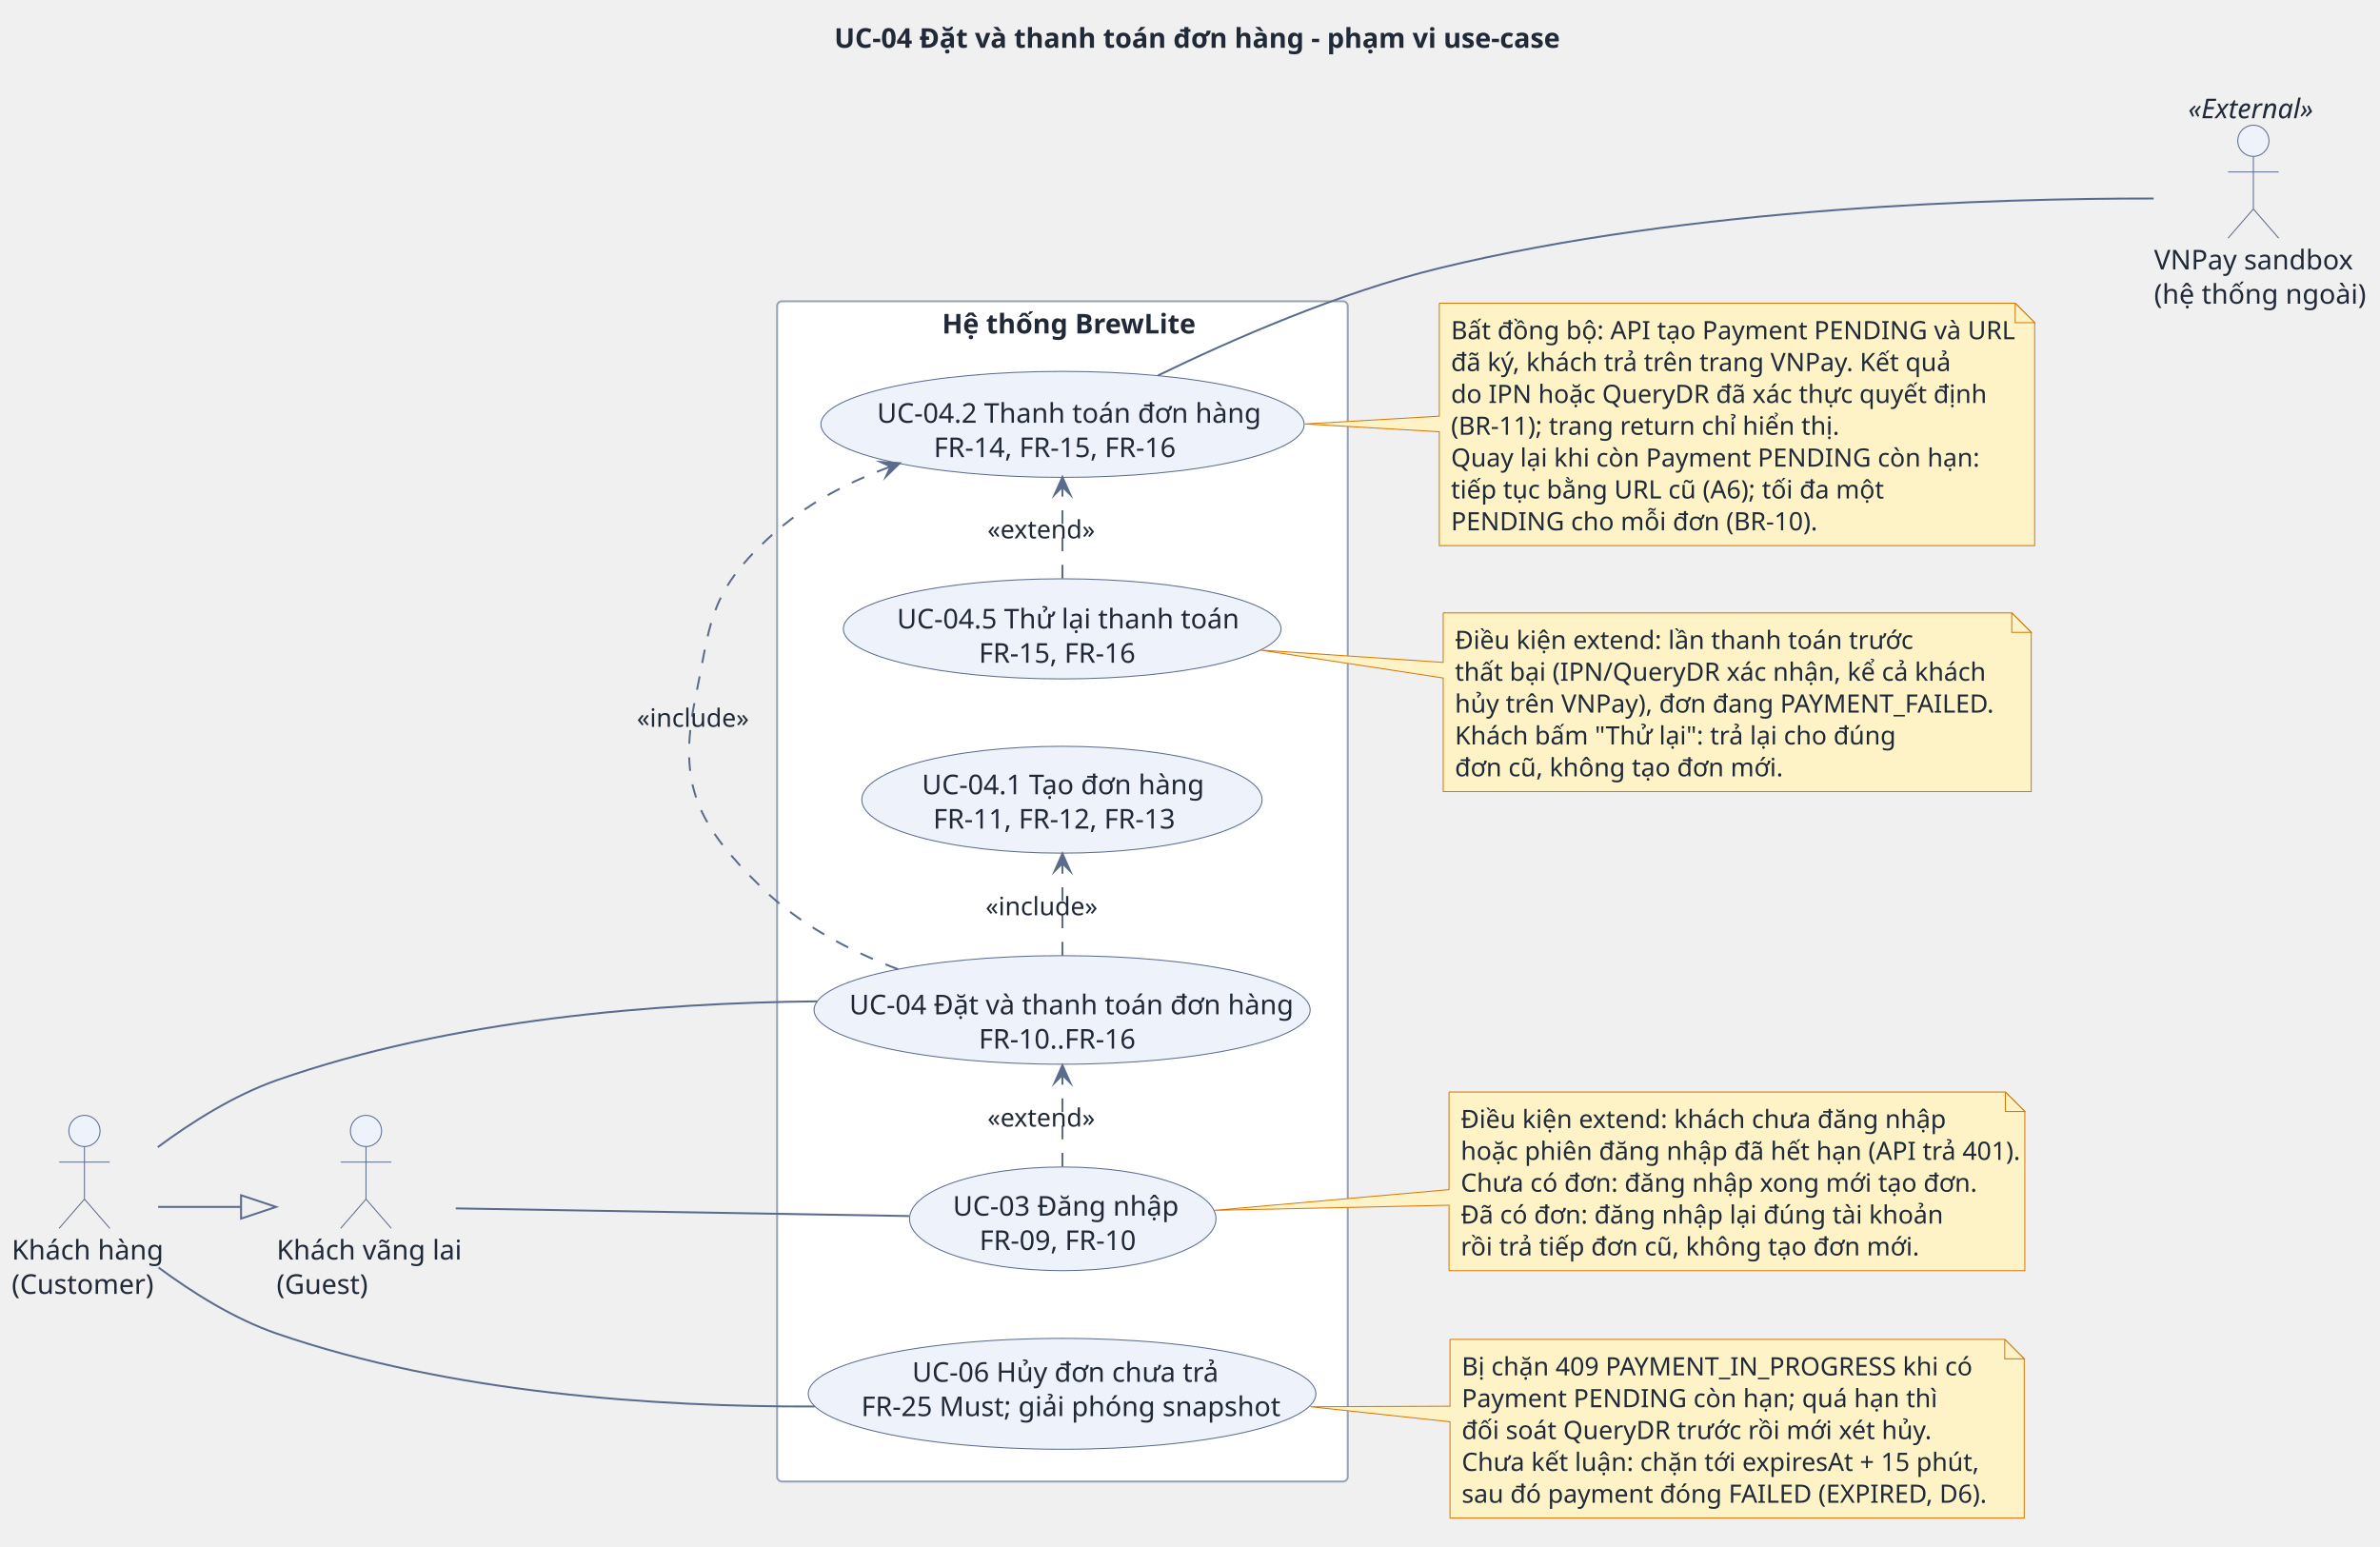
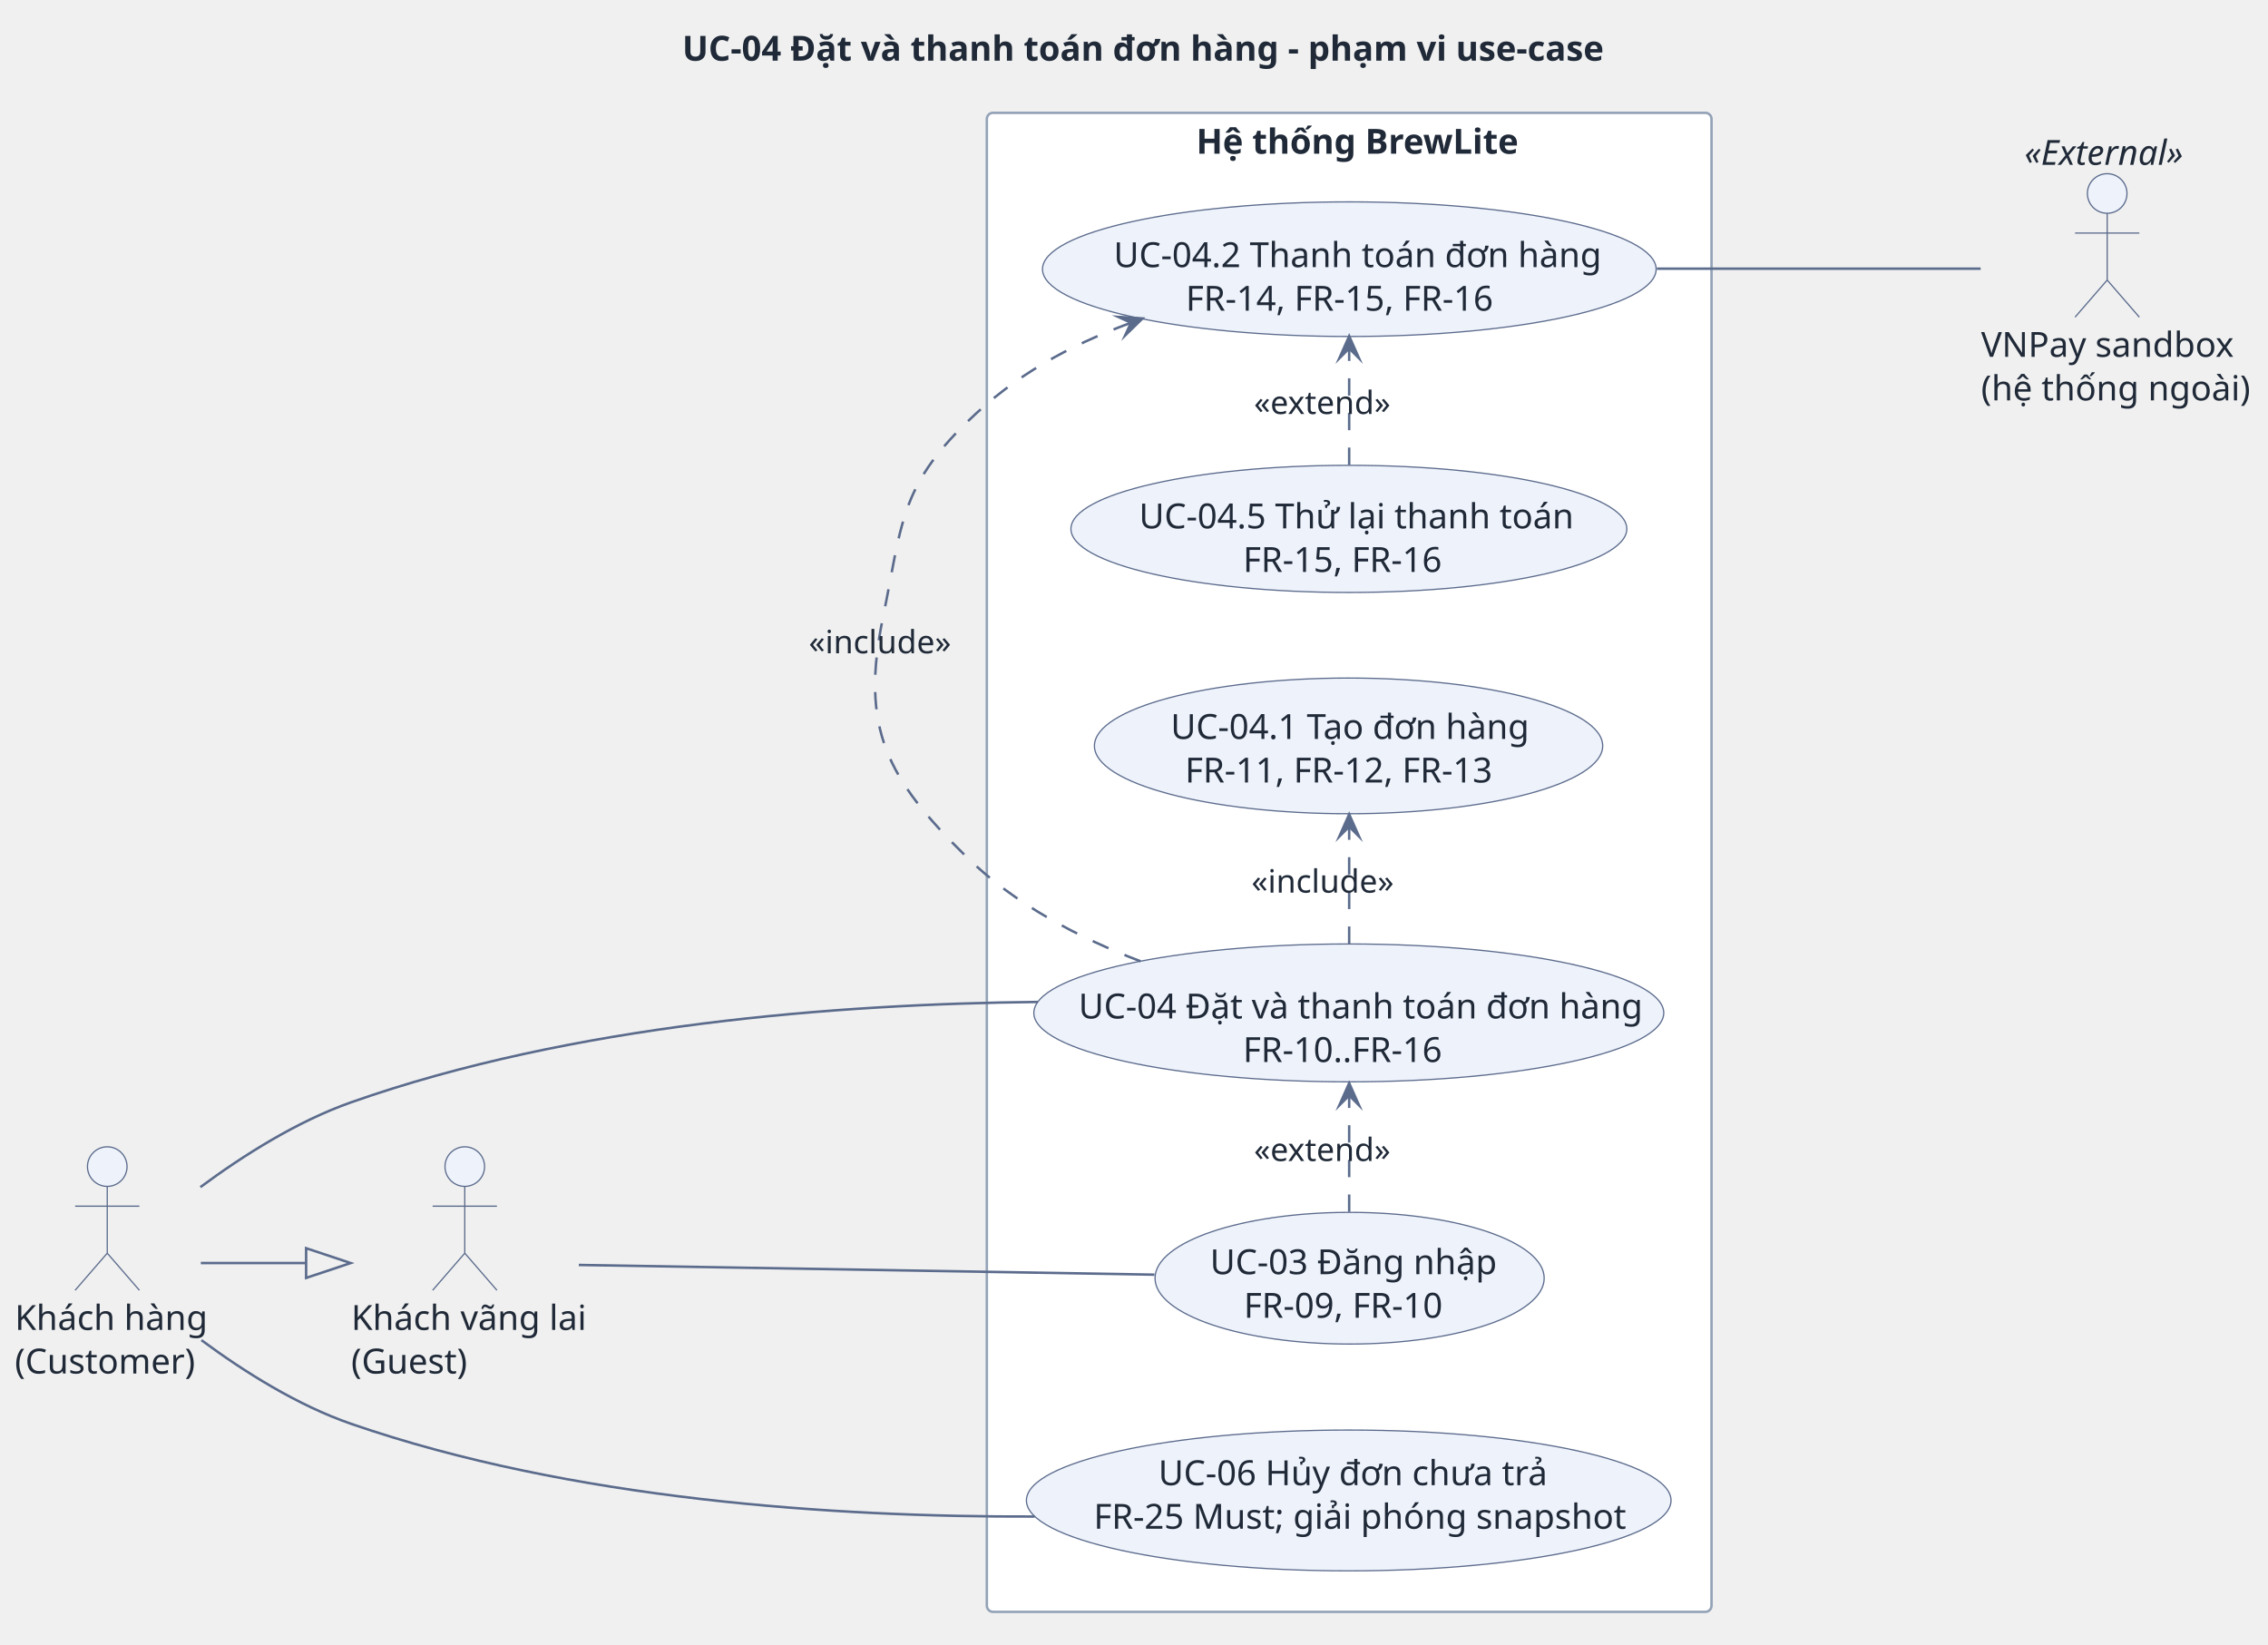
- <svg xmlns="http://www.w3.org/2000/svg" version="1.1" data-diagram-type="DESCRIPTION" style="width:1222px;height:794px;background:#FFFFFF;" width="1222px" height="794px" viewBox="0 0 1222 794" zoomAndPan="magnify" preserveAspectRatio="none" contentStyleType="text/css">
+ <svg xmlns="http://www.w3.org/2000/svg" version="1.1" data-diagram-type="DESCRIPTION" style="width:917px;height:665px;background:#FFFFFF;" width="917px" height="665px" viewBox="0 0 917 665" zoomAndPan="magnify" preserveAspectRatio="none" contentStyleType="text/css">
  <defs />
  <g font-family="sans-serif" lengthAdjust="spacing">
-     <g class="title" data-source-line="17">
-       <text x="428.361" y="24.533" fill="#1F2937" font-size="14" textLength="359.242" font-weight="700">UC-04 Đặt và thanh toán đơn hàng - phạm vi use-case</text>
+     <g class="title" data-source-line="15">
+       <text x="275.861" y="24.533" fill="#1F2937" font-size="14" textLength="359.242" font-weight="700">UC-04 Đặt và thanh toán đơn hàng - phạm vi use-case</text>
    </g>
-     <g class="cluster" data-qualified-name="H. th.ng BrewLite" id="ent0005" data-source-line="25">
-       <rect x="399" y="154.686" width="293" height="606" fill="#FFF" style="stroke:#94A3B8;stroke-width:1;" rx="2.5" ry="2.5" />
-       <text x="483.666" y="171.219" fill="#1F2937" font-size="14" textLength="123.669" font-weight="700">Hệ thống BrewLite</text>
+     <g class="cluster" data-qualified-name="H. th.ng BrewLite" id="ent0005" data-source-line="23">
+       <rect x="399" y="45.609" width="293" height="606" fill="#FFF" style="stroke:#94A3B8;stroke-width:1;" rx="2.5" ry="2.5" />
+       <text x="483.666" y="62.143" fill="#1F2937" font-size="14" textLength="123.669" font-weight="700">Hệ thống BrewLite</text>
    </g>
-     <g class="entity" data-qualified-name="H. th.ng BrewLite.UC04" id="ent0006" data-source-line="26">
-       <ellipse cx="545.346" cy="518.555" rx="127.346" ry="27.869" fill="#EEF2FB" style="stroke:#5B6B8C;stroke-width:0.5;" />
-       <text x="436.073" y="520.796" fill="#1F2937" font-size="14" textLength="218.545">UC-04 Đặt và thanh toán đơn hàng</text>
-       <text x="502.559" y="538.405" fill="#1F2937" font-size="14" textLength="85.572">FR-10..FR-16</text>
+     <g class="entity" data-qualified-name="H. th.ng BrewLite.UC04" id="ent0006" data-source-line="24">
+       <ellipse cx="545.346" cy="409.479" rx="127.346" ry="27.869" fill="#EEF2FB" style="stroke:#5B6B8C;stroke-width:0.5;" />
+       <text x="436.073" y="411.72" fill="#1F2937" font-size="14" textLength="218.545">UC-04 Đặt và thanh toán đơn hàng</text>
+       <text x="502.559" y="429.329" fill="#1F2937" font-size="14" textLength="85.572">FR-10..FR-16</text>
    </g>
-     <g class="entity" data-qualified-name="H. th.ng BrewLite.UC041" id="ent0007" data-source-line="27">
-       <ellipse cx="545.253" cy="410.613" rx="102.753" ry="27.427" fill="#EEF2FB" style="stroke:#5B6B8C;stroke-width:0.5;" />
-       <text x="473.342" y="407.793" fill="#1F2937" font-size="14" textLength="143.821">UC-04.1 Tạo đơn hàng</text>
-       <text x="479.129" y="425.402" fill="#1F2937" font-size="14" textLength="132.248">FR-11, FR-12, FR-13</text>
+     <g class="entity" data-qualified-name="H. th.ng BrewLite.UC041" id="ent0007" data-source-line="25">
+       <ellipse cx="545.253" cy="301.537" rx="102.753" ry="27.427" fill="#EEF2FB" style="stroke:#5B6B8C;stroke-width:0.5;" />
+       <text x="473.342" y="298.717" fill="#1F2937" font-size="14" textLength="143.821">UC-04.1 Tạo đơn hàng</text>
+       <text x="479.129" y="316.326" fill="#1F2937" font-size="14" textLength="132.248">FR-11, FR-12, FR-13</text>
    </g>
-     <g class="entity" data-qualified-name="H. th.ng BrewLite.UC042" id="ent0008" data-source-line="28">
-       <ellipse cx="545.556" cy="217.897" rx="124.056" ry="27.211" fill="#EEF2FB" style="stroke:#5B6B8C;stroke-width:0.5;" />
-       <text x="450.29" y="217.068" fill="#1F2937" font-size="14" textLength="190.531">UC-04.2 Thanh toán đơn hàng</text>
-       <text x="479.432" y="234.677" fill="#1F2937" font-size="14" textLength="132.248">FR-14, FR-15, FR-16</text>
+     <g class="entity" data-qualified-name="H. th.ng BrewLite.UC042" id="ent0008" data-source-line="26">
+       <ellipse cx="545.556" cy="108.821" rx="124.056" ry="27.211" fill="#EEF2FB" style="stroke:#5B6B8C;stroke-width:0.5;" />
+       <text x="450.29" y="107.991" fill="#1F2937" font-size="14" textLength="190.531">UC-04.2 Thanh toán đơn hàng</text>
+       <text x="479.432" y="125.601" fill="#1F2937" font-size="14" textLength="132.248">FR-14, FR-15, FR-16</text>
    </g>
-     <g class="entity" data-qualified-name="H. th.ng BrewLite.UC045" id="ent0009" data-source-line="29">
-       <ellipse cx="545.377" cy="322.887" rx="112.377" ry="25.701" fill="#EEF2FB" style="stroke:#5B6B8C;stroke-width:0.5;" />
-       <text x="460.533" y="322.669" fill="#1F2937" font-size="14" textLength="169.688">UC-04.5 Thử lại thanh toán</text>
-       <text x="502.591" y="340.279" fill="#1F2937" font-size="14" textLength="85.572">FR-15, FR-16</text>
+     <g class="entity" data-qualified-name="H. th.ng BrewLite.UC045" id="ent0009" data-source-line="27">
+       <ellipse cx="545.377" cy="213.811" rx="112.377" ry="25.701" fill="#EEF2FB" style="stroke:#5B6B8C;stroke-width:0.5;" />
+       <text x="460.533" y="213.593" fill="#1F2937" font-size="14" textLength="169.688">UC-04.5 Thử lại thanh toán</text>
+       <text x="502.591" y="231.203" fill="#1F2937" font-size="14" textLength="85.572">FR-15, FR-16</text>
    </g>
-     <g class="entity" data-qualified-name="H. th.ng BrewLite.UC06" id="ent0010" data-source-line="30">
-       <ellipse cx="545.316" cy="715.649" rx="130.316" ry="28.463" fill="#EEF2FB" style="stroke:#5B6B8C;stroke-width:0.5;" />
-       <text x="468.344" y="709.476" fill="#1F2937" font-size="14" textLength="153.945">UC-06 Hủy đơn chưa trả</text>
-       <text x="442.203" y="727.085" fill="#1F2937" font-size="14" textLength="206.227">FR-25 Must; giải phóng snapshot</text>
+     <g class="entity" data-qualified-name="H. th.ng BrewLite.UC06" id="ent0010" data-source-line="28">
+       <ellipse cx="545.316" cy="606.573" rx="130.316" ry="28.463" fill="#EEF2FB" style="stroke:#5B6B8C;stroke-width:0.5;" />
+       <text x="468.344" y="600.399" fill="#1F2937" font-size="14" textLength="153.945">UC-06 Hủy đơn chưa trả</text>
+       <text x="442.203" y="618.009" fill="#1F2937" font-size="14" textLength="206.227">FR-25 Must; giải phóng snapshot</text>
    </g>
-     <g class="entity" data-qualified-name="H. th.ng BrewLite.UC03" id="ent0011" data-source-line="31">
-       <ellipse cx="545.675" cy="625.803" rx="78.675" ry="26.618" fill="#EEF2FB" style="stroke:#5B6B8C;stroke-width:0.5;" />
-       <text x="489.251" y="624.174" fill="#1F2937" font-size="14" textLength="112.848">UC-03 Đăng nhập</text>
-       <text x="502.889" y="641.783" fill="#1F2937" font-size="14" textLength="85.572">FR-09, FR-10</text>
+     <g class="entity" data-qualified-name="H. th.ng BrewLite.UC03" id="ent0011" data-source-line="29">
+       <ellipse cx="545.675" cy="516.727" rx="78.675" ry="26.618" fill="#EEF2FB" style="stroke:#5B6B8C;stroke-width:0.5;" />
+       <text x="489.251" y="515.098" fill="#1F2937" font-size="14" textLength="112.848">UC-03 Đăng nhập</text>
+       <text x="502.889" y="532.707" fill="#1F2937" font-size="14" textLength="85.572">FR-09, FR-10</text>
    </g>
-     <g class="entity" data-qualified-name="Guest" id="ent0001" data-source-line="19">
-       <ellipse cx="187.92" cy="580.686" rx="8" ry="8" fill="#EEF2FB" style="stroke:#5B6B8C;stroke-width:0.5;" />
-       <path d="M187.92,588.686 L187.92,615.686 M174.92,596.686 L200.92,596.686 M187.92,615.686 L174.92,630.686 M187.92,615.686 L200.92,630.686" style="stroke:#5B6B8C;stroke-width:0.5;" fill="none" />
-       <text x="142" y="646.719" fill="#1F2937" font-size="14" textLength="91.841">Khách vãng lai</text>
-       <text x="142" y="664.328" fill="#1F2937" font-size="14" textLength="46.676">(Guest)</text>
+     <g class="entity" data-qualified-name="Guest" id="ent0001" data-source-line="17">
+       <ellipse cx="187.92" cy="471.609" rx="8" ry="8" fill="#EEF2FB" style="stroke:#5B6B8C;stroke-width:0.5;" />
+       <path d="M187.92,479.609 L187.92,506.609 M174.92,487.609 L200.92,487.609 M187.92,506.609 L174.92,521.609 M187.92,506.609 L200.92,521.609" style="stroke:#5B6B8C;stroke-width:0.5;" fill="none" />
+       <text x="142" y="537.643" fill="#1F2937" font-size="14" textLength="91.841">Khách vãng lai</text>
+       <text x="142" y="555.252" fill="#1F2937" font-size="14" textLength="46.676">(Guest)</text>
    </g>
-     <g class="entity" data-qualified-name="Customer" id="ent0002" data-source-line="20">
-       <ellipse cx="43.365" cy="580.686" rx="8" ry="8" fill="#EEF2FB" style="stroke:#5B6B8C;stroke-width:0.5;" />
-       <path d="M43.365,588.686 L43.365,615.686 M30.365,596.686 L56.365,596.686 M43.365,615.686 L30.365,630.686 M43.365,615.686 L56.365,630.686" style="stroke:#5B6B8C;stroke-width:0.5;" fill="none" />
-       <text x="6" y="646.719" fill="#1F2937" font-size="14" textLength="74.73">Khách hàng</text>
-       <text x="6" y="664.328" fill="#1F2937" font-size="14" textLength="70.007">(Customer)</text>
+     <g class="entity" data-qualified-name="Customer" id="ent0002" data-source-line="18">
+       <ellipse cx="43.365" cy="471.609" rx="8" ry="8" fill="#EEF2FB" style="stroke:#5B6B8C;stroke-width:0.5;" />
+       <path d="M43.365,479.609 L43.365,506.609 M30.365,487.609 L56.365,487.609 M43.365,506.609 L30.365,521.609 M43.365,506.609 L56.365,521.609" style="stroke:#5B6B8C;stroke-width:0.5;" fill="none" />
+       <text x="6" y="537.643" fill="#1F2937" font-size="14" textLength="74.73">Khách hàng</text>
+       <text x="6" y="555.252" fill="#1F2937" font-size="14" textLength="70.007">(Customer)</text>
    </g>
-     <g class="entity" data-qualified-name="Pay" id="ent0003" data-source-line="21">
-       <ellipse cx="1156.982" cy="72.295" rx="8" ry="8" fill="#EEF2FB" style="stroke:#5B6B8C;stroke-width:0.5;" />
-       <path d="M1156.982,80.295 L1156.982,107.295 M1143.982,88.295 L1169.982,88.295 M1156.982,107.295 L1143.982,122.295 M1156.982,107.295 L1169.982,122.295" style="stroke:#5B6B8C;stroke-width:0.5;" fill="none" />
-       <text x="1106" y="138.328" fill="#1F2937" font-size="14" textLength="100.393">VNPay sandbox</text>
-       <text x="1106" y="155.938" fill="#1F2937" font-size="14" textLength="101.965">(hệ thống ngoài)</text>
-       <text x="1123.517" y="60.719" fill="#1F2937" font-size="14" textLength="66.931" font-style="italic">«External»</text>
+     <g class="entity" data-qualified-name="Pay" id="ent0003" data-source-line="19">
+       <ellipse cx="851.982" cy="78.219" rx="8" ry="8" fill="#EEF2FB" style="stroke:#5B6B8C;stroke-width:0.5;" />
+       <path d="M851.982,86.219 L851.982,113.219 M838.982,94.219 L864.982,94.219 M851.982,113.219 L838.982,128.219 M851.982,113.219 L864.982,128.219" style="stroke:#5B6B8C;stroke-width:0.5;" fill="none" />
+       <text x="801" y="144.252" fill="#1F2937" font-size="14" textLength="100.393">VNPay sandbox</text>
+       <text x="801" y="161.861" fill="#1F2937" font-size="14" textLength="101.965">(hệ thống ngoài)</text>
+       <text x="818.517" y="66.643" fill="#1F2937" font-size="14" textLength="66.931" font-style="italic">«External»</text>
    </g>
-     <g class="entity" data-qualified-name="GMN20" id="ent0021" data-source-line="46">
-       <path d="M744,560.686 L744,610.806 L623.38,621.446 L744,618.806 L744,652.443 A0,0 0 0 0 744,652.443 L1039.65,652.443 A0,0 0 0 0 1039.65,652.443 L1039.65,570.686 L1029.65,560.686 L744,560.686 A0,0 0 0 0 744,560.686" style="stroke:#D97706;stroke-width:0.5;" fill="#FEF3C7" />
-       <path d="M1029.65,560.686 L1029.65,570.686 L1039.65,570.686 L1029.65,560.686" style="stroke:#D97706;stroke-width:0.5;" fill="#FEF3C7" />
-       <text x="750" y="579.181" fill="#1F2937" font-size="13" textLength="237.091">Điều kiện extend: khách chưa đăng nhập</text>
-       <text x="750" y="595.532" fill="#1F2937" font-size="13" textLength="274.65">hoặc phiên đăng nhập đã hết hạn (API trả 401).</text>
-       <text x="750" y="611.884" fill="#1F2937" font-size="13" textLength="254.712">Chưa có đơn: đăng nhập xong mới tạo đơn.</text>
-       <text x="750" y="628.235" fill="#1F2937" font-size="13" textLength="234.755">Đã có đơn: đăng nhập lại đúng tài khoản</text>
-       <text x="750" y="644.587" fill="#1F2937" font-size="13" textLength="222.13">rồi trả tiếp đơn cũ, không tạo đơn mới.</text>
+     <g class="link" data-entity-1="ent0002" data-entity-2="ent0001" id="lnk4" data-source-line="21" data-link-type="extension">
+       <path d="M81.2,510.609 C99.67,510.609 104.23,510.609 123.77,510.609" style="stroke:#5B6B8C;stroke-width:1;" fill="none" id="Customer-to-Guest" />
+       <polygon points="141.77,510.609,123.77,504.609,123.77,516.609,141.77,510.609" fill="none" style="stroke:#5B6B8C;stroke-width:1;stroke-linejoin:miter;stroke-miterlimit:10;" />
    </g>
-     <g class="entity" data-qualified-name="GMN23" id="ent0024" data-source-line="54">
-       <path d="M741,314.686 L741,340.106 L647.07,333.776 L741,348.106 L741,406.443 A0,0 0 0 0 741,406.443 L1042.922,406.443 A0,0 0 0 0 1042.922,406.443 L1042.922,324.686 L1032.922,314.686 L741,314.686 A0,0 0 0 0 741,314.686" style="stroke:#D97706;stroke-width:0.5;" fill="#FEF3C7" />
-       <path d="M1032.922,314.686 L1032.922,324.686 L1042.922,324.686 L1032.922,314.686" style="stroke:#D97706;stroke-width:0.5;" fill="#FEF3C7" />
-       <text x="747" y="333.181" fill="#1F2937" font-size="13" textLength="221.749">Điều kiện extend: lần thanh toán trước</text>
-       <text x="747" y="349.532" fill="#1F2937" font-size="13" textLength="263.015">thất bại (IPN/QueryDR xác nhận, kể cả khách</text>
-       <text x="747" y="365.884" fill="#1F2937" font-size="13" textLength="280.922">hủy trên VNPay), đơn đang PAYMENT_FAILED.</text>
-       <text x="747" y="382.235" fill="#1F2937" font-size="13" textLength="215.211">Khách bấm "Thử lại": trả lại cho đúng</text>
-       <text x="747" y="398.587" fill="#1F2937" font-size="13" textLength="160.716">đơn cũ, không tạo đơn mới.</text>
+     <g class="link" data-entity-1="ent0002" data-entity-2="ent0006" id="lnk12" data-source-line="32" data-link-type="association">
+       <path d="M81.02,479.909 C98.4,467.049 120.12,453.309 142,445.609 C231.33,414.149 338.38,405.859 419.62,405.049" style="stroke:#5B6B8C;stroke-width:1;" fill="none" id="Customer-UC04" />
    </g>
-     <g class="entity" data-qualified-name="GMN26" id="ent0027" data-source-line="62">
-       <path d="M739,155.686 L739,213.686 L669.9,217.686 L739,221.686 L739,280.146 A0,0 0 0 0 739,280.146 L1044.692,280.146 A0,0 0 0 0 1044.692,280.146 L1044.692,165.686 L1034.692,155.686 L739,155.686 A0,0 0 0 0 739,155.686" style="stroke:#D97706;stroke-width:0.5;" fill="#FEF3C7" />
-       <path d="M1034.692,155.686 L1034.692,165.686 L1044.692,165.686 L1034.692,155.686" style="stroke:#D97706;stroke-width:0.5;" fill="#FEF3C7" />
-       <text x="745" y="174.181" fill="#1F2937" font-size="13" textLength="284.692">Bất đồng bộ: API tạo Payment PENDING và URL</text>
-       <text x="745" y="190.532" fill="#1F2937" font-size="13" textLength="247.133">đã ký, khách trả trên trang VNPay. Kết quả</text>
-       <text x="745" y="206.884" fill="#1F2937" font-size="13" textLength="264.507">do IPN hoặc QueryDR đã xác thực quyết định</text>
-       <text x="745" y="223.235" fill="#1F2937" font-size="13" textLength="189.306">(BR-11); trang return chỉ hiển thị.</text>
-       <text x="745" y="239.587" fill="#1F2937" font-size="13" textLength="263.732">Quay lại khi còn Payment PENDING còn hạn:</text>
-       <text x="745" y="255.938" fill="#1F2937" font-size="13" textLength="213.884">tiếp tục bằng URL cũ (A6); tối đa một</text>
-       <text x="745" y="272.29" fill="#1F2937" font-size="13" textLength="187.688">PENDING cho mỗi đơn (BR-10).</text>
+     <g class="link" data-entity-1="ent0002" data-entity-2="ent0010" id="lnk13" data-source-line="33" data-link-type="association">
+       <path d="M81.44,541.769 C98.73,554.559 120.27,568.109 142,575.609 C230.94,606.319 337.29,613.339 418.33,613.079" style="stroke:#5B6B8C;stroke-width:1;" fill="none" id="Customer-UC06" />
    </g>
-     <g class="entity" data-qualified-name="GMN29" id="ent0030" data-source-line="72">
-       <path d="M744.5,687.686 L744.5,722.016 L672.82,722.286 L744.5,730.016 L744.5,779.443 A0,0 0 0 0 744.5,779.443 L1039.332,779.443 A0,0 0 0 0 1039.332,779.443 L1039.332,697.686 L1029.332,687.686 L744.5,687.686 A0,0 0 0 0 744.5,687.686" style="stroke:#D97706;stroke-width:0.5;" fill="#FEF3C7" />
-       <path d="M1029.332,687.686 L1029.332,697.686 L1039.332,697.686 L1029.332,687.686" style="stroke:#D97706;stroke-width:0.5;" fill="#FEF3C7" />
-       <text x="750.5" y="706.181" fill="#1F2937" font-size="13" textLength="273.832">Bị chặn 409 PAYMENT_IN_PROGRESS khi có</text>
-       <text x="750.5" y="722.532" fill="#1F2937" font-size="13" textLength="236.298">Payment PENDING còn hạn; quá hạn thì</text>
-       <text x="750.5" y="738.884" fill="#1F2937" font-size="13" textLength="231.651">đối soát QueryDR trước rồi mới xét hủy.</text>
-       <text x="750.5" y="755.235" fill="#1F2937" font-size="13" textLength="255.347">Chưa kết luận: chặn tới expiresAt + 15 phút,</text>
-       <text x="750.5" y="771.587" fill="#1F2937" font-size="13" textLength="270.956">sau đó payment đóng FAILED (EXPIRED, D6).</text>
+     <g class="link" data-entity-1="ent0001" data-entity-2="ent0011" id="lnk14" data-source-line="34" data-link-type="association">
+       <path d="M234.02,511.369 C292.5,512.359 395.51,514.099 466.76,515.299" style="stroke:#5B6B8C;stroke-width:1;" fill="none" id="Guest-UC03" />
    </g>
-     <g class="link" data-entity-1="ent0002" data-entity-2="ent0001" id="lnk4" data-source-line="23" data-link-type="extension">
-       <path d="M81.2,619.686 C99.67,619.686 104.23,619.686 123.77,619.686" style="stroke:#5B6B8C;stroke-width:1;" fill="none" id="Customer-to-Guest" />
-       <polygon points="141.77,619.686,123.77,613.686,123.77,625.686,141.77,619.686" fill="none" style="stroke:#5B6B8C;stroke-width:1;stroke-linejoin:miter;stroke-miterlimit:10;" />
+     <g class="link" data-entity-1="ent0006" data-entity-2="ent0007" id="lnk15" data-source-line="36" data-link-type="dependency">
+       <path d="M545.5,381.519 C545.5,365.389 545.5,350.229 545.5,334.189" style="stroke:#5B6B8C;stroke-width:1;stroke-dasharray:7,7;" fill="none" id="UC04-to-UC041" />
+       <polygon points="545.5,329.189,541.5,338.189,545.5,334.189,549.5,338.189,545.5,329.189" fill="#5B6B8C" style="stroke:#5B6B8C;stroke-width:1;stroke-linejoin:miter;stroke-miterlimit:10;" />
+       <text x="506" y="360.854" fill="#1F2937" font-size="13" textLength="55.656">«include»</text>
    </g>
-     <g class="link" data-entity-1="ent0002" data-entity-2="ent0006" id="lnk12" data-source-line="34" data-link-type="association">
-       <path d="M81.02,588.986 C98.4,576.126 120.12,562.386 142,554.686 C231.33,523.226 338.38,514.936 419.62,514.126" style="stroke:#5B6B8C;stroke-width:1;" fill="none" id="Customer-UC04" />
+     <g class="link" data-entity-1="ent0006" data-entity-2="ent0008" id="lnk16" data-source-line="37" data-link-type="dependency">
+       <path d="M461.15,388.609 C436.16,379.089 410.33,365.579 391,346.609 C358.39,314.619 347.78,294.349 357,249.609 C364.71,212.169 363.64,197.299 391,170.609 C410.55,151.539 432.033,139.84 457.273,130.47" style="stroke:#5B6B8C;stroke-width:1;stroke-dasharray:7,7;" fill="none" id="UC04-to-UC042" />
+       <polygon points="461.96,128.729,452.131,128.112,457.273,130.47,454.915,135.612,461.96,128.729" fill="#5B6B8C" style="stroke:#5B6B8C;stroke-width:1;stroke-linejoin:miter;stroke-miterlimit:10;" />
+       <text x="327" y="264.104" fill="#1F2937" font-size="13" textLength="55.656">«include»</text>
    </g>
-     <g class="link" data-entity-1="ent0002" data-entity-2="ent0010" id="lnk13" data-source-line="35" data-link-type="association">
-       <path d="M81.44,650.846 C98.73,663.636 120.27,677.186 142,684.686 C230.94,715.396 337.29,722.416 418.33,722.156" style="stroke:#5B6B8C;stroke-width:1;" fill="none" id="Customer-UC06" />
+     <g class="link" data-entity-1="ent0009" data-entity-2="ent0008" id="lnk17" data-source-line="38" data-link-type="dependency">
+       <path d="M545.5,187.919 C545.5,172.139 545.5,156.929 545.5,140.869" style="stroke:#5B6B8C;stroke-width:1;stroke-dasharray:7,7;" fill="none" id="UC045-to-UC042" />
+       <polygon points="545.5,135.869,541.5,144.869,545.5,140.869,549.5,144.869,545.5,135.869" fill="#5B6B8C" style="stroke:#5B6B8C;stroke-width:1;stroke-linejoin:miter;stroke-miterlimit:10;" />
+       <text x="507" y="167.354" fill="#1F2937" font-size="13" textLength="53.492">«extend»</text>
    </g>
-     <g class="link" data-entity-1="ent0001" data-entity-2="ent0011" id="lnk14" data-source-line="36" data-link-type="association">
-       <path d="M234.02,620.446 C292.5,621.436 395.51,623.176 466.76,624.376" style="stroke:#5B6B8C;stroke-width:1;" fill="none" id="Guest-UC03" />
+     <g class="link" data-entity-1="ent0011" data-entity-2="ent0006" id="lnk18" data-source-line="39" data-link-type="dependency">
+       <path d="M545.5,489.889 C545.5,474.039 545.5,458.969 545.5,442.859" style="stroke:#5B6B8C;stroke-width:1;stroke-dasharray:7,7;" fill="none" id="UC03-to-UC04" />
+       <polygon points="545.5,437.859,541.5,446.859,545.5,442.859,549.5,446.859,545.5,437.859" fill="#5B6B8C" style="stroke:#5B6B8C;stroke-width:1;stroke-linejoin:miter;stroke-miterlimit:10;" />
+       <text x="507" y="469.354" fill="#1F2937" font-size="13" textLength="53.492">«extend»</text>
    </g>
-     <g class="link" data-entity-1="ent0006" data-entity-2="ent0007" id="lnk15" data-source-line="38" data-link-type="dependency">
-       <path d="M545.5,490.596 C545.5,474.466 545.5,459.306 545.5,443.266" style="stroke:#5B6B8C;stroke-width:1;stroke-dasharray:7,7;" fill="none" id="UC04-to-UC041" />
-       <polygon points="545.5,438.266,541.5,447.266,545.5,443.266,549.5,447.266,545.5,438.266" fill="#5B6B8C" style="stroke:#5B6B8C;stroke-width:1;stroke-linejoin:miter;stroke-miterlimit:10;" />
-       <text x="506" y="469.931" fill="#1F2937" font-size="13" textLength="55.656">«include»</text>
-     </g>
-     <g class="link" data-entity-1="ent0006" data-entity-2="ent0008" id="lnk16" data-source-line="39" data-link-type="dependency">
-       <path d="M461.15,497.686 C436.16,488.166 410.33,474.656 391,455.686 C358.39,423.696 347.78,403.426 357,358.686 C364.71,321.246 363.64,306.376 391,279.686 C410.55,260.616 432.033,248.916 457.273,239.546" style="stroke:#5B6B8C;stroke-width:1;stroke-dasharray:7,7;" fill="none" id="UC04-to-UC042" />
-       <polygon points="461.96,237.806,452.131,237.188,457.273,239.546,454.915,244.688,461.96,237.806" fill="#5B6B8C" style="stroke:#5B6B8C;stroke-width:1;stroke-linejoin:miter;stroke-miterlimit:10;" />
-       <text x="327" y="373.181" fill="#1F2937" font-size="13" textLength="55.656">«include»</text>
-     </g>
-     <g class="link" data-entity-1="ent0009" data-entity-2="ent0008" id="lnk17" data-source-line="40" data-link-type="dependency">
-       <path d="M545.5,296.996 C545.5,281.216 545.5,266.006 545.5,249.946" style="stroke:#5B6B8C;stroke-width:1;stroke-dasharray:7,7;" fill="none" id="UC045-to-UC042" />
-       <polygon points="545.5,244.946,541.5,253.946,545.5,249.946,549.5,253.946,545.5,244.946" fill="#5B6B8C" style="stroke:#5B6B8C;stroke-width:1;stroke-linejoin:miter;stroke-miterlimit:10;" />
-       <text x="507" y="276.431" fill="#1F2937" font-size="13" textLength="53.492">«extend»</text>
-     </g>
-     <g class="link" data-entity-1="ent0011" data-entity-2="ent0006" id="lnk18" data-source-line="41" data-link-type="dependency">
-       <path d="M545.5,598.966 C545.5,583.116 545.5,568.046 545.5,551.936" style="stroke:#5B6B8C;stroke-width:1;stroke-dasharray:7,7;" fill="none" id="UC03-to-UC04" />
-       <polygon points="545.5,546.936,541.5,555.936,545.5,551.936,549.5,555.936,545.5,546.936" fill="#5B6B8C" style="stroke:#5B6B8C;stroke-width:1;stroke-linejoin:miter;stroke-miterlimit:10;" />
-       <text x="507" y="578.431" fill="#1F2937" font-size="13" textLength="53.492">«extend»</text>
-     </g>
-     <g class="link" data-entity-1="ent0008" data-entity-2="ent0003" id="lnk19" data-source-line="43" data-link-type="association">
-       <path d="M594.54,192.796 C632.65,174.286 687.84,150.146 739,137.686 C868.53,106.156 1026.62,101.846 1105.77,101.926" style="stroke:#5B6B8C;stroke-width:1;" fill="none" id="UC042-Pay" />
+     <g class="link" data-entity-1="ent0008" data-entity-2="ent0003" id="lnk19" data-source-line="41" data-link-type="association">
+       <path d="M669.91,108.609 C715.74,108.609 765.19,108.609 800.82,108.609" style="stroke:#5B6B8C;stroke-width:1;" fill="none" id="UC042-Pay" />
    </g>
  </g>
</svg>
